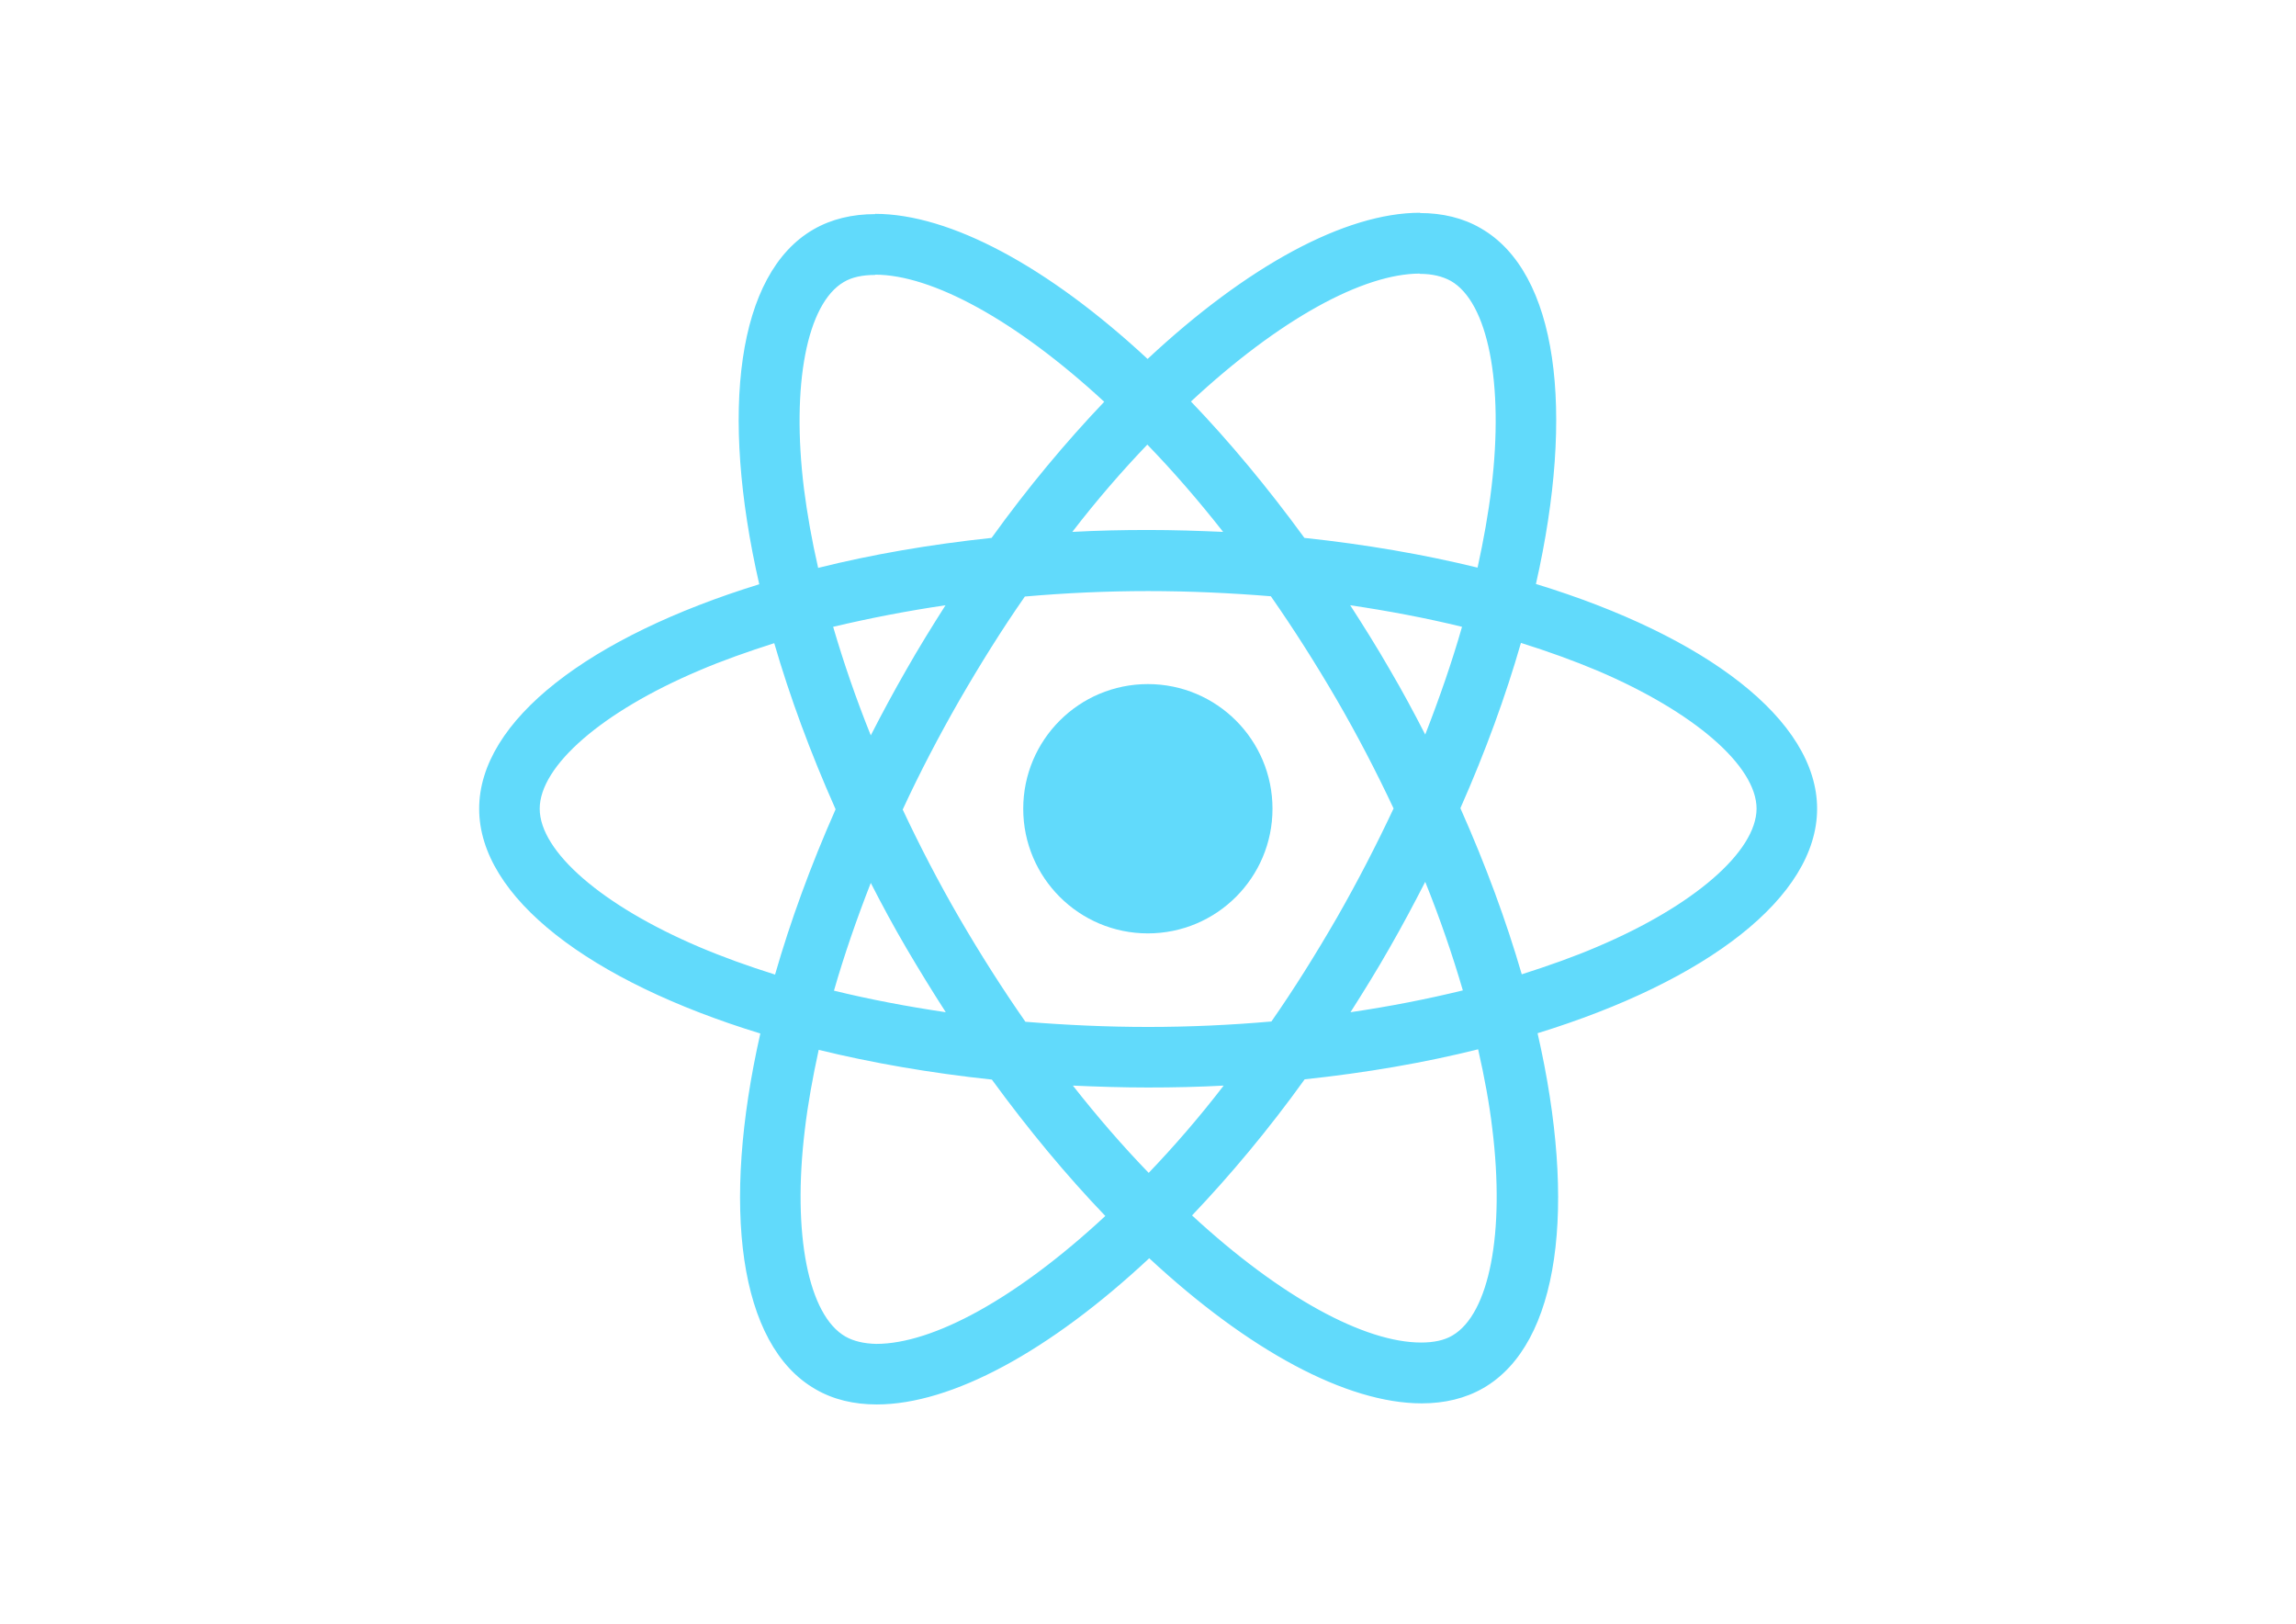
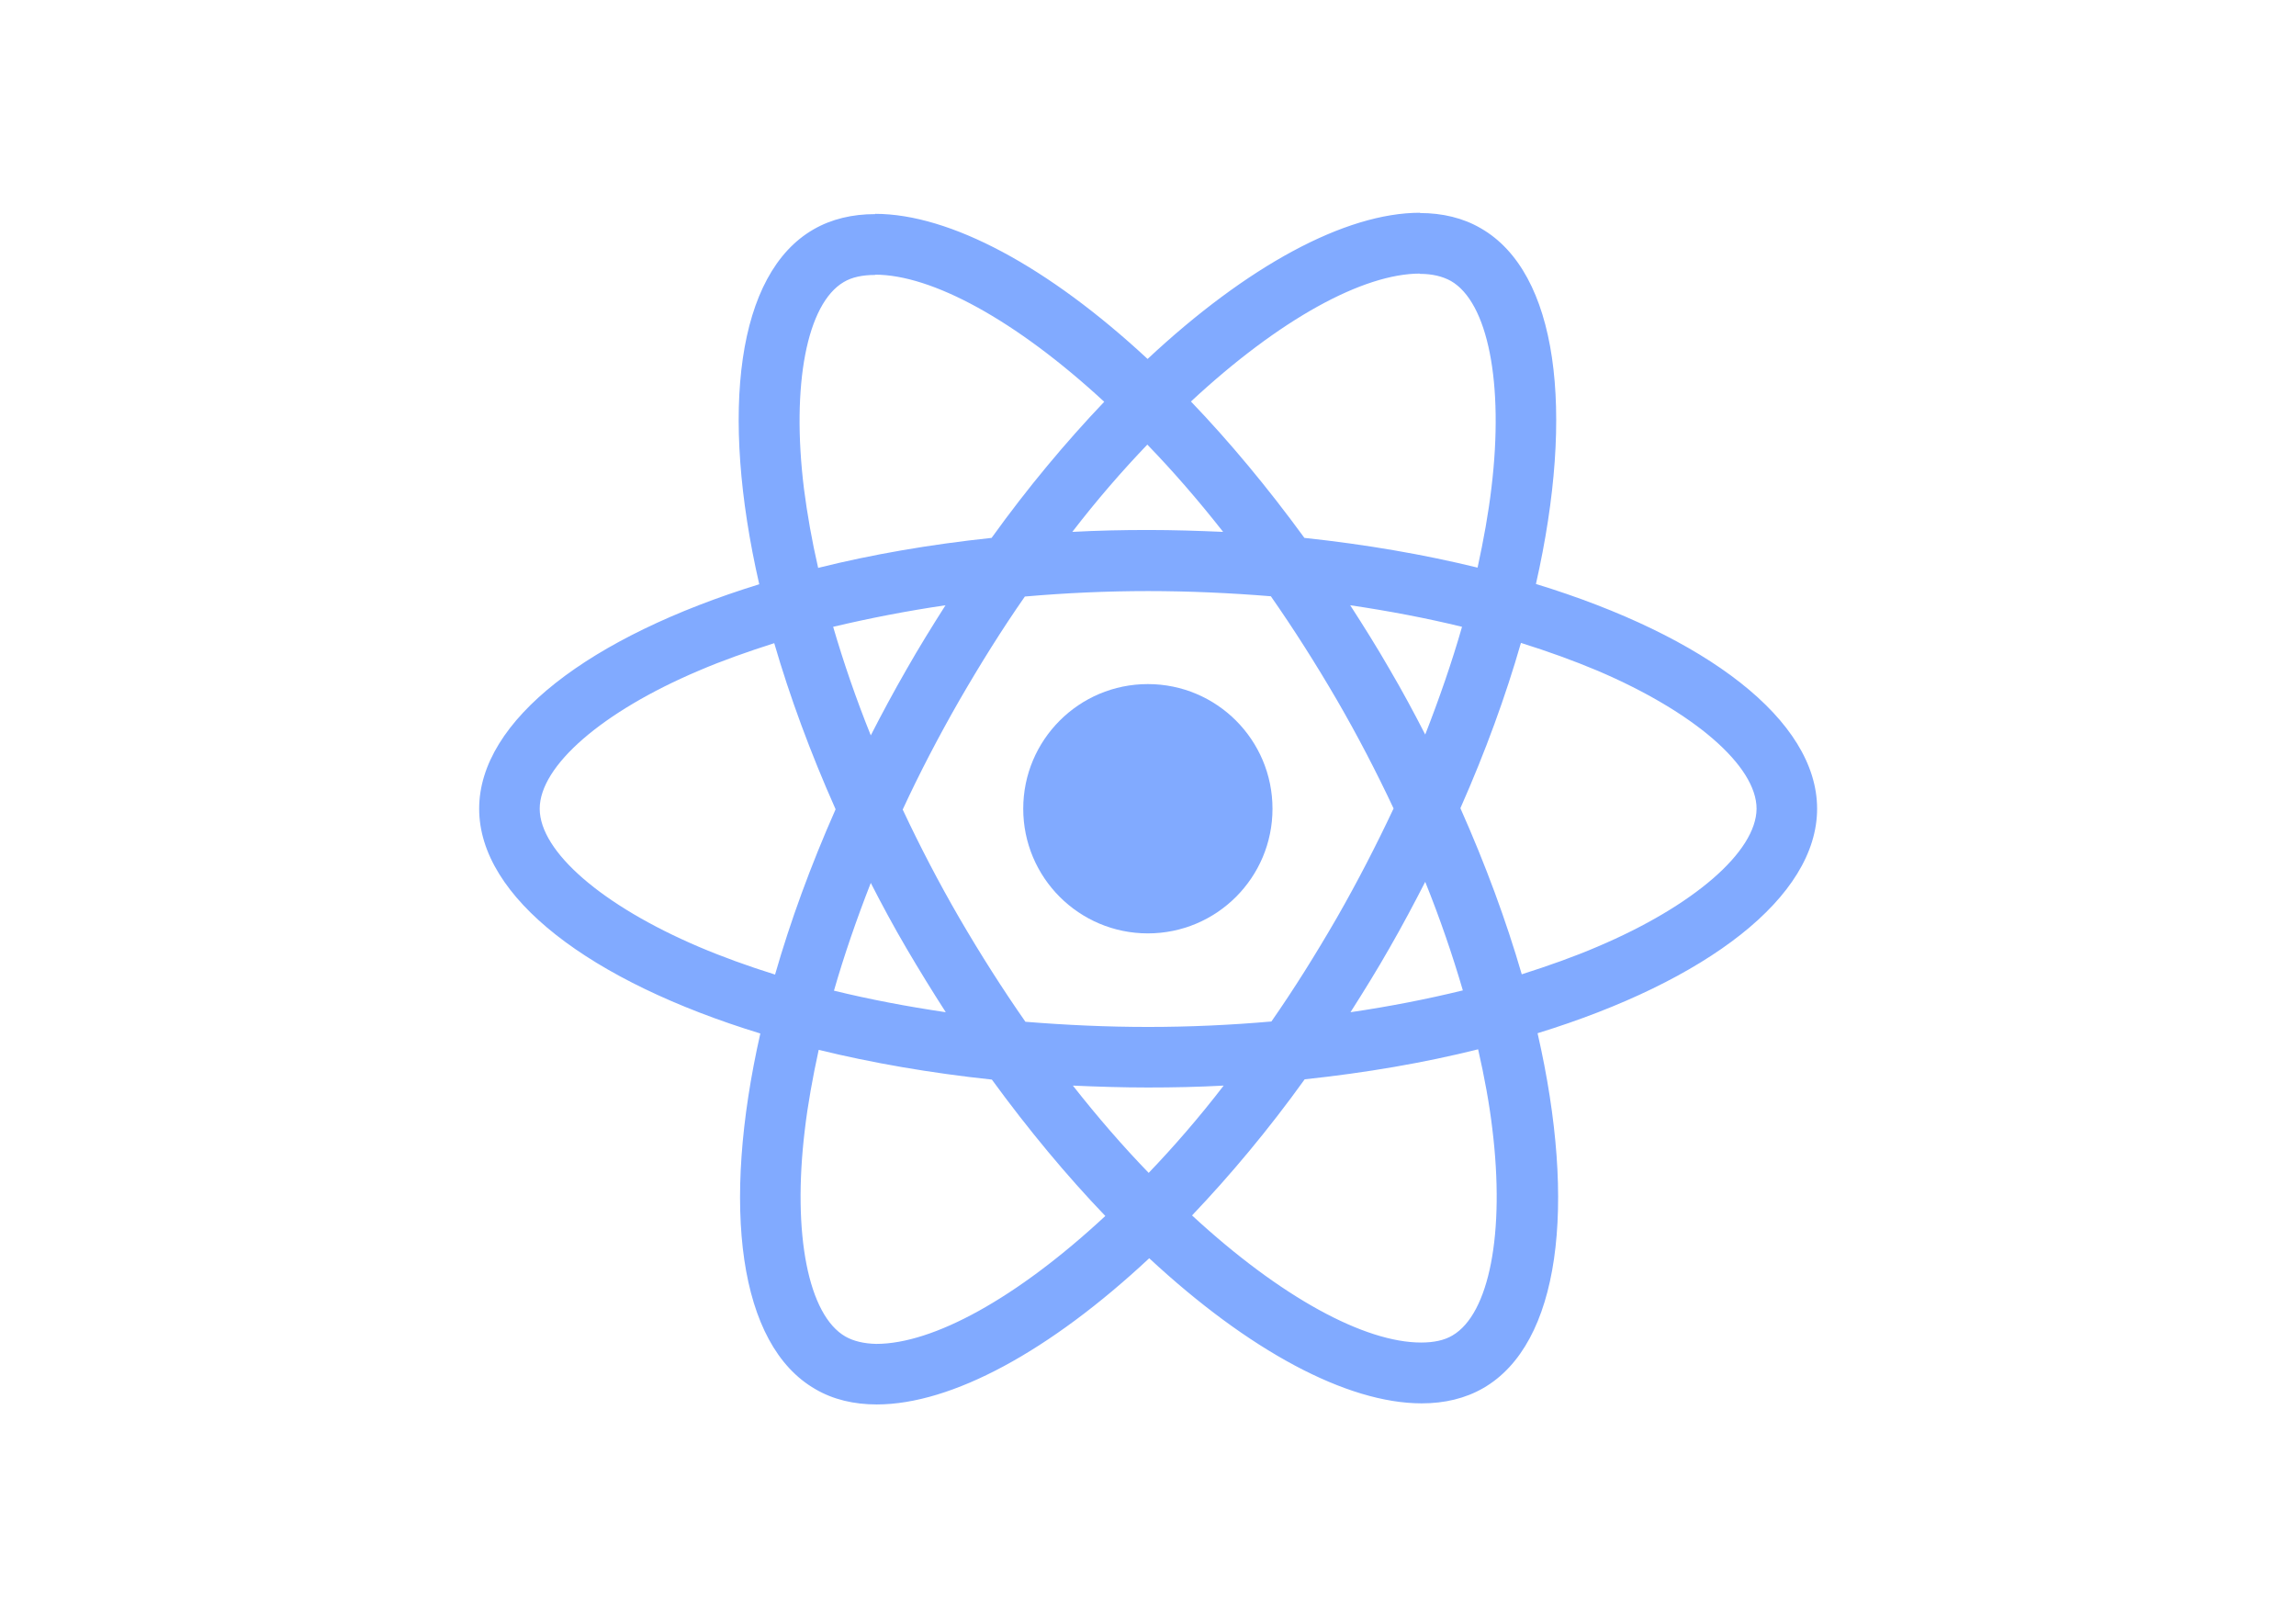
<svg xmlns="http://www.w3.org/2000/svg" viewBox="0 0 841.9 595.3">
-   <g fill="#61DAFB">
+   <g fill="#81AAFF">
    <path d="M666.3 296.5c0-32.5-40.7-63.3-103.1-82.4 14.4-63.6 8-114.2-20.2-130.4-6.5-3.8-14.1-5.6-22.4-5.6v22.3c4.6 0 8.3.9 11.4 2.6 13.6 7.8 19.5 37.5 14.9 75.7-1.1 9.4-2.9 19.3-5.1 29.4-19.6-4.8-41-8.5-63.5-10.9-13.5-18.5-27.5-35.3-41.6-50 32.6-30.3 63.2-46.9 84-46.9V78c-27.5 0-63.5 19.6-99.9 53.6-36.4-33.8-72.4-53.2-99.9-53.2v22.3c20.7 0 51.4 16.5 84 46.6-14 14.7-28 31.4-41.3 49.9-22.6 2.4-44 6.1-63.6 11-2.3-10-4-19.7-5.2-29-4.7-38.2 1.1-67.9 14.6-75.8 3-1.8 6.9-2.6 11.5-2.6V78.5c-8.4 0-16 1.8-22.6 5.6-28.1 16.2-34.4 66.7-19.9 130.1-62.2 19.2-102.7 49.9-102.7 82.3 0 32.5 40.7 63.3 103.1 82.4-14.4 63.6-8 114.2 20.2 130.4 6.5 3.8 14.1 5.6 22.5 5.6 27.5 0 63.5-19.6 99.9-53.6 36.4 33.8 72.4 53.2 99.9 53.2 8.4 0 16-1.8 22.6-5.6 28.1-16.2 34.4-66.7 19.9-130.1 62-19.1 102.5-49.9 102.5-82.3zm-130.2-66.7c-3.7 12.9-8.3 26.2-13.5 39.5-4.1-8-8.4-16-13.1-24-4.6-8-9.5-15.8-14.4-23.4 14.2 2.1 27.9 4.7 41 7.9zm-45.8 106.5c-7.8 13.5-15.8 26.3-24.1 38.2-14.9 1.3-30 2-45.2 2-15.1 0-30.2-.7-45-1.9-8.3-11.9-16.4-24.6-24.2-38-7.6-13.1-14.5-26.4-20.8-39.8 6.2-13.4 13.2-26.8 20.7-39.9 7.8-13.5 15.8-26.3 24.1-38.2 14.9-1.3 30-2 45.2-2 15.1 0 30.2.7 45 1.9 8.3 11.9 16.4 24.6 24.2 38 7.6 13.1 14.5 26.4 20.8 39.8-6.3 13.4-13.2 26.8-20.7 39.9zm32.3-13c5.4 13.4 10 26.8 13.8 39.8-13.1 3.2-26.9 5.9-41.2 8 4.9-7.7 9.8-15.6 14.4-23.7 4.6-8 8.9-16.1 13-24.1zM421.2 430c-9.3-9.6-18.6-20.3-27.8-32 9 .4 18.2.7 27.5.7 9.4 0 18.7-.2 27.8-.7-9 11.7-18.3 22.4-27.5 32zm-74.4-58.9c-14.2-2.1-27.9-4.7-41-7.9 3.7-12.9 8.3-26.2 13.5-39.5 4.1 8 8.4 16 13.1 24 4.7 8 9.5 15.8 14.4 23.4zM420.7 163c9.3 9.6 18.6 20.3 27.8 32-9-.4-18.2-.7-27.5-.7-9.4 0-18.7.2-27.8.7 9-11.7 18.3-22.4 27.5-32zm-74 58.9c-4.9 7.7-9.8 15.6-14.4 23.7-4.6 8-8.9 16-13 24-5.4-13.4-10-26.8-13.8-39.8 13.1-3.1 26.9-5.8 41.2-7.9zm-90.5 125.2c-35.4-15.1-58.3-34.9-58.3-50.6 0-15.7 22.9-35.6 58.3-50.6 8.6-3.7 18-7 27.7-10.1 5.7 19.6 13.2 40 22.5 60.9-9.2 20.8-16.6 41.1-22.2 60.6-9.9-3.1-19.3-6.5-28-10.2zM310 490c-13.6-7.8-19.5-37.5-14.9-75.7 1.1-9.4 2.9-19.3 5.1-29.4 19.6 4.8 41 8.5 63.5 10.9 13.5 18.5 27.5 35.3 41.6 50-32.6 30.3-63.2 46.9-84 46.9-4.5-.1-8.3-1-11.3-2.7zm237.2-76.2c4.7 38.2-1.1 67.9-14.6 75.8-3 1.8-6.9 2.6-11.5 2.6-20.7 0-51.4-16.5-84-46.6 14-14.7 28-31.4 41.3-49.9 22.6-2.4 44-6.1 63.6-11 2.3 10.1 4.1 19.8 5.2 29.1zm38.5-66.7c-8.6 3.7-18 7-27.7 10.1-5.7-19.6-13.2-40-22.5-60.9 9.2-20.8 16.6-41.1 22.2-60.6 9.9 3.1 19.3 6.5 28.1 10.2 35.4 15.1 58.3 34.9 58.3 50.6-.1 15.7-23 35.6-58.4 50.6zM320.8 78.4z" />
    <circle cx="420.9" cy="296.5" r="45.7" />
    <path d="M520.5 78.1z" />
  </g>
</svg>
